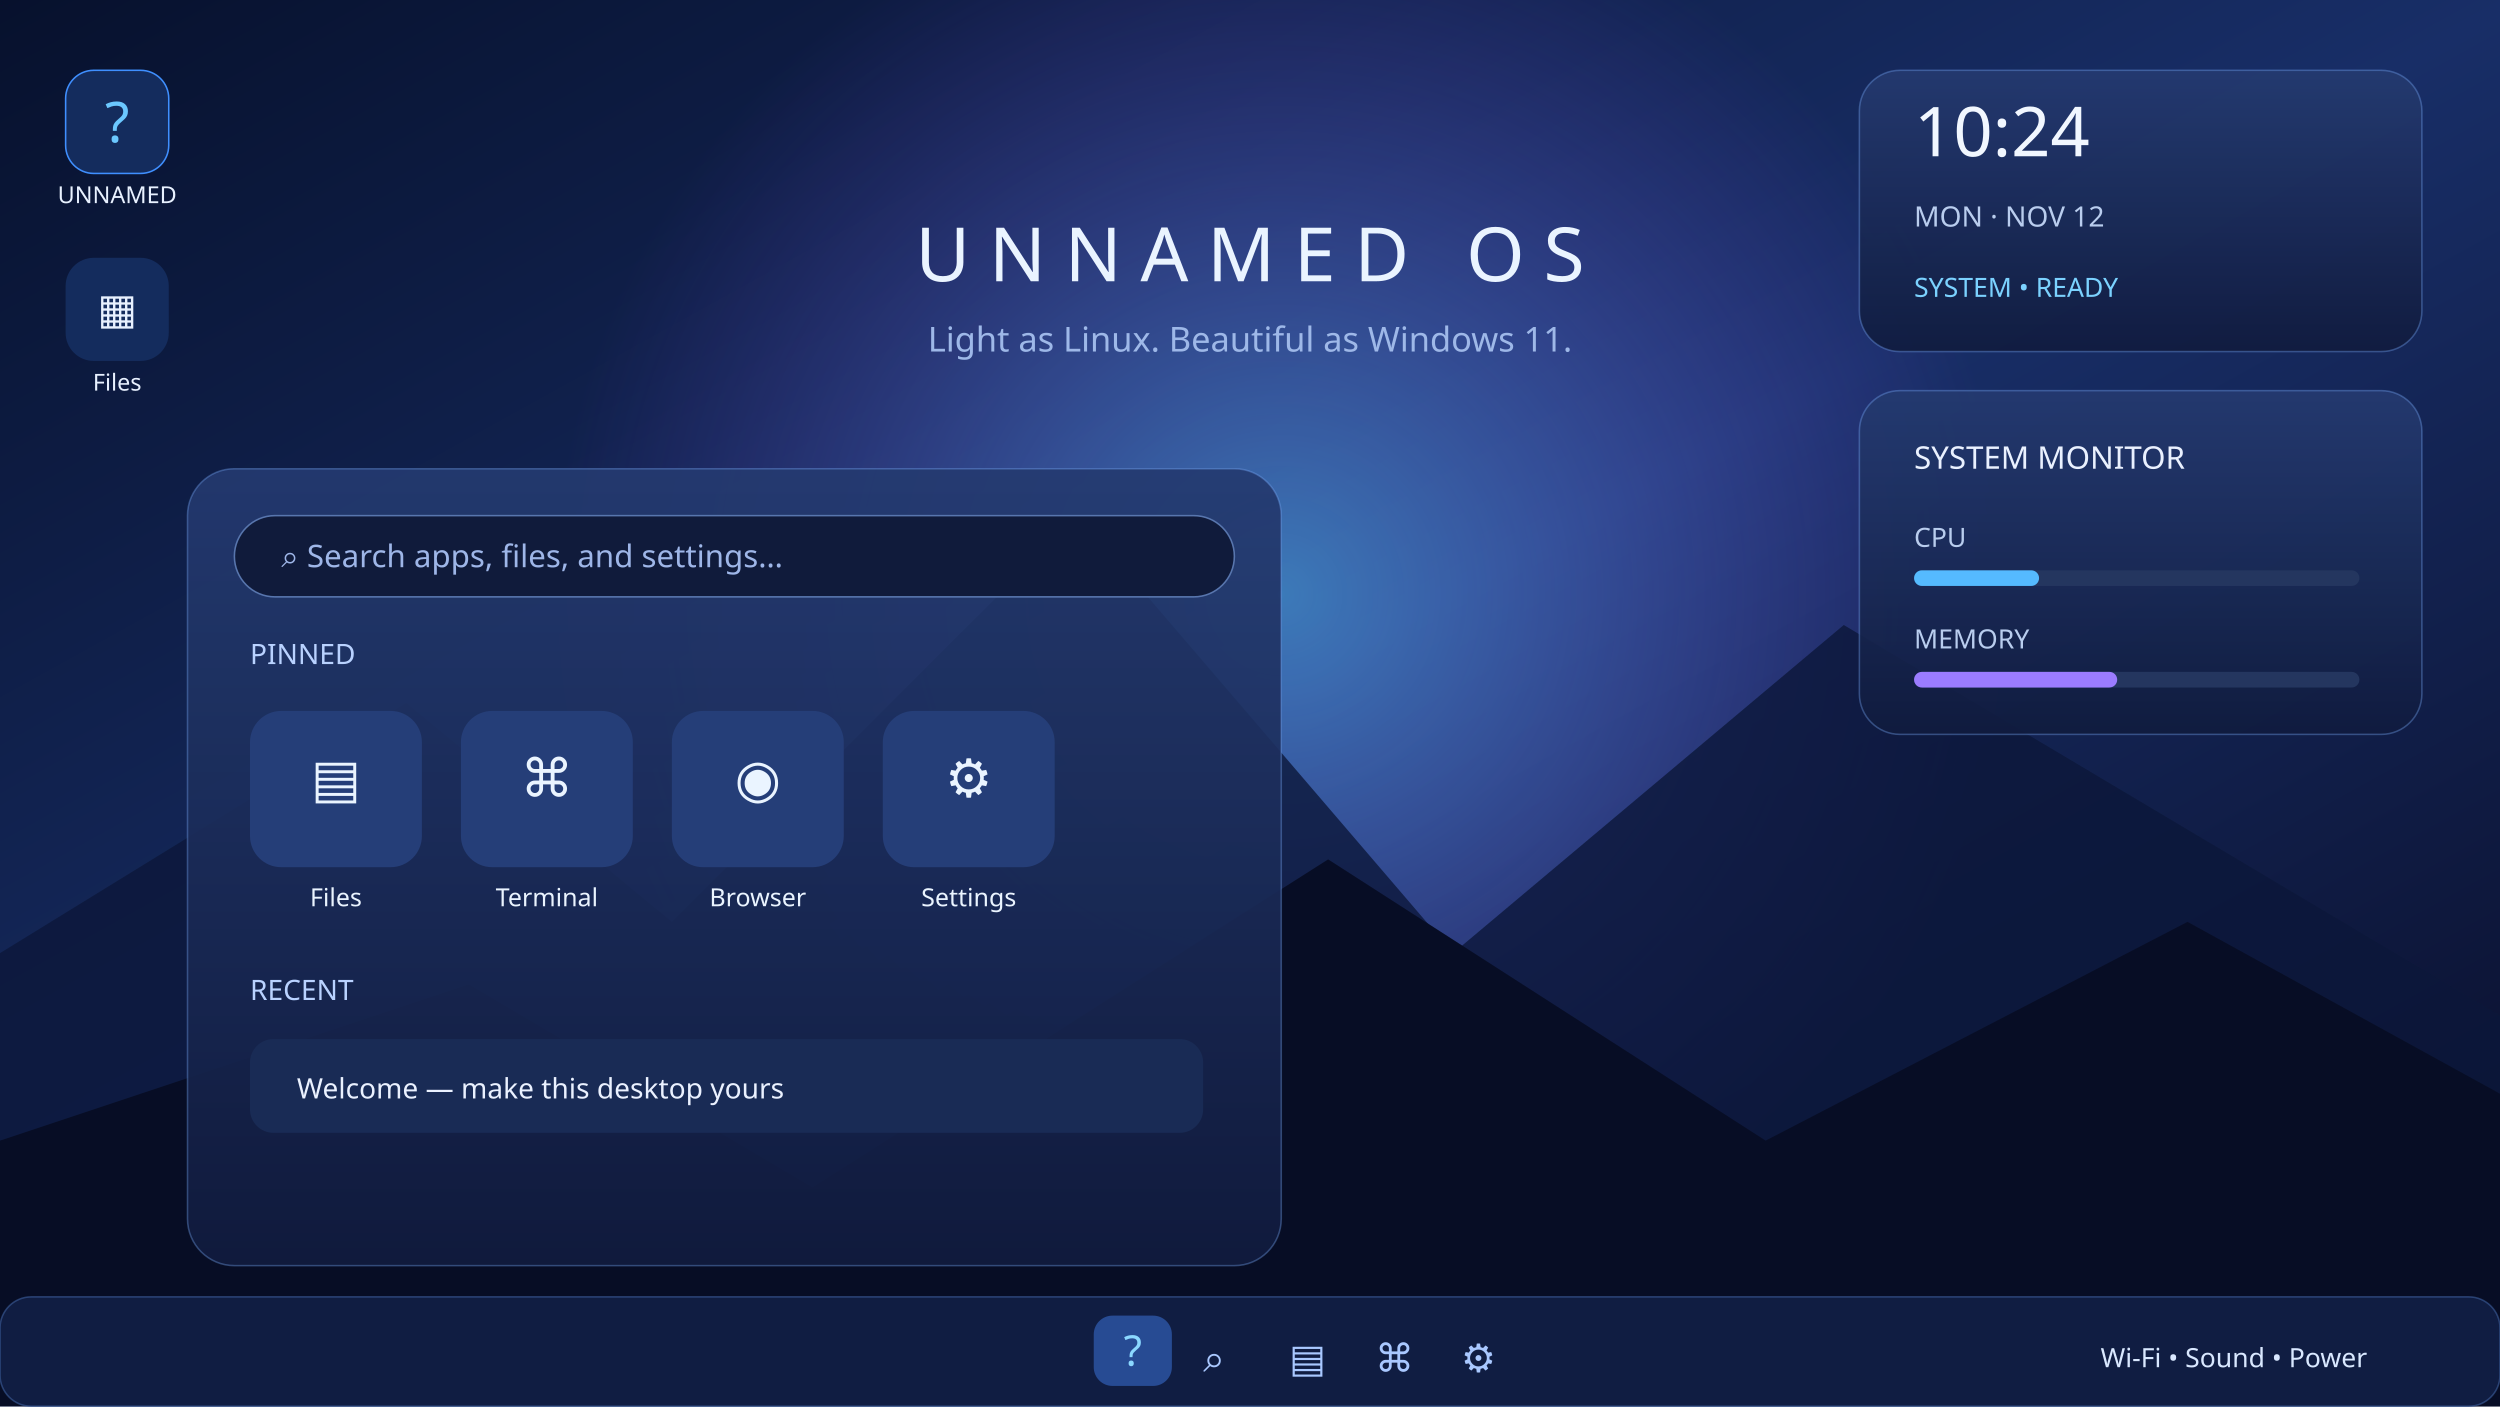
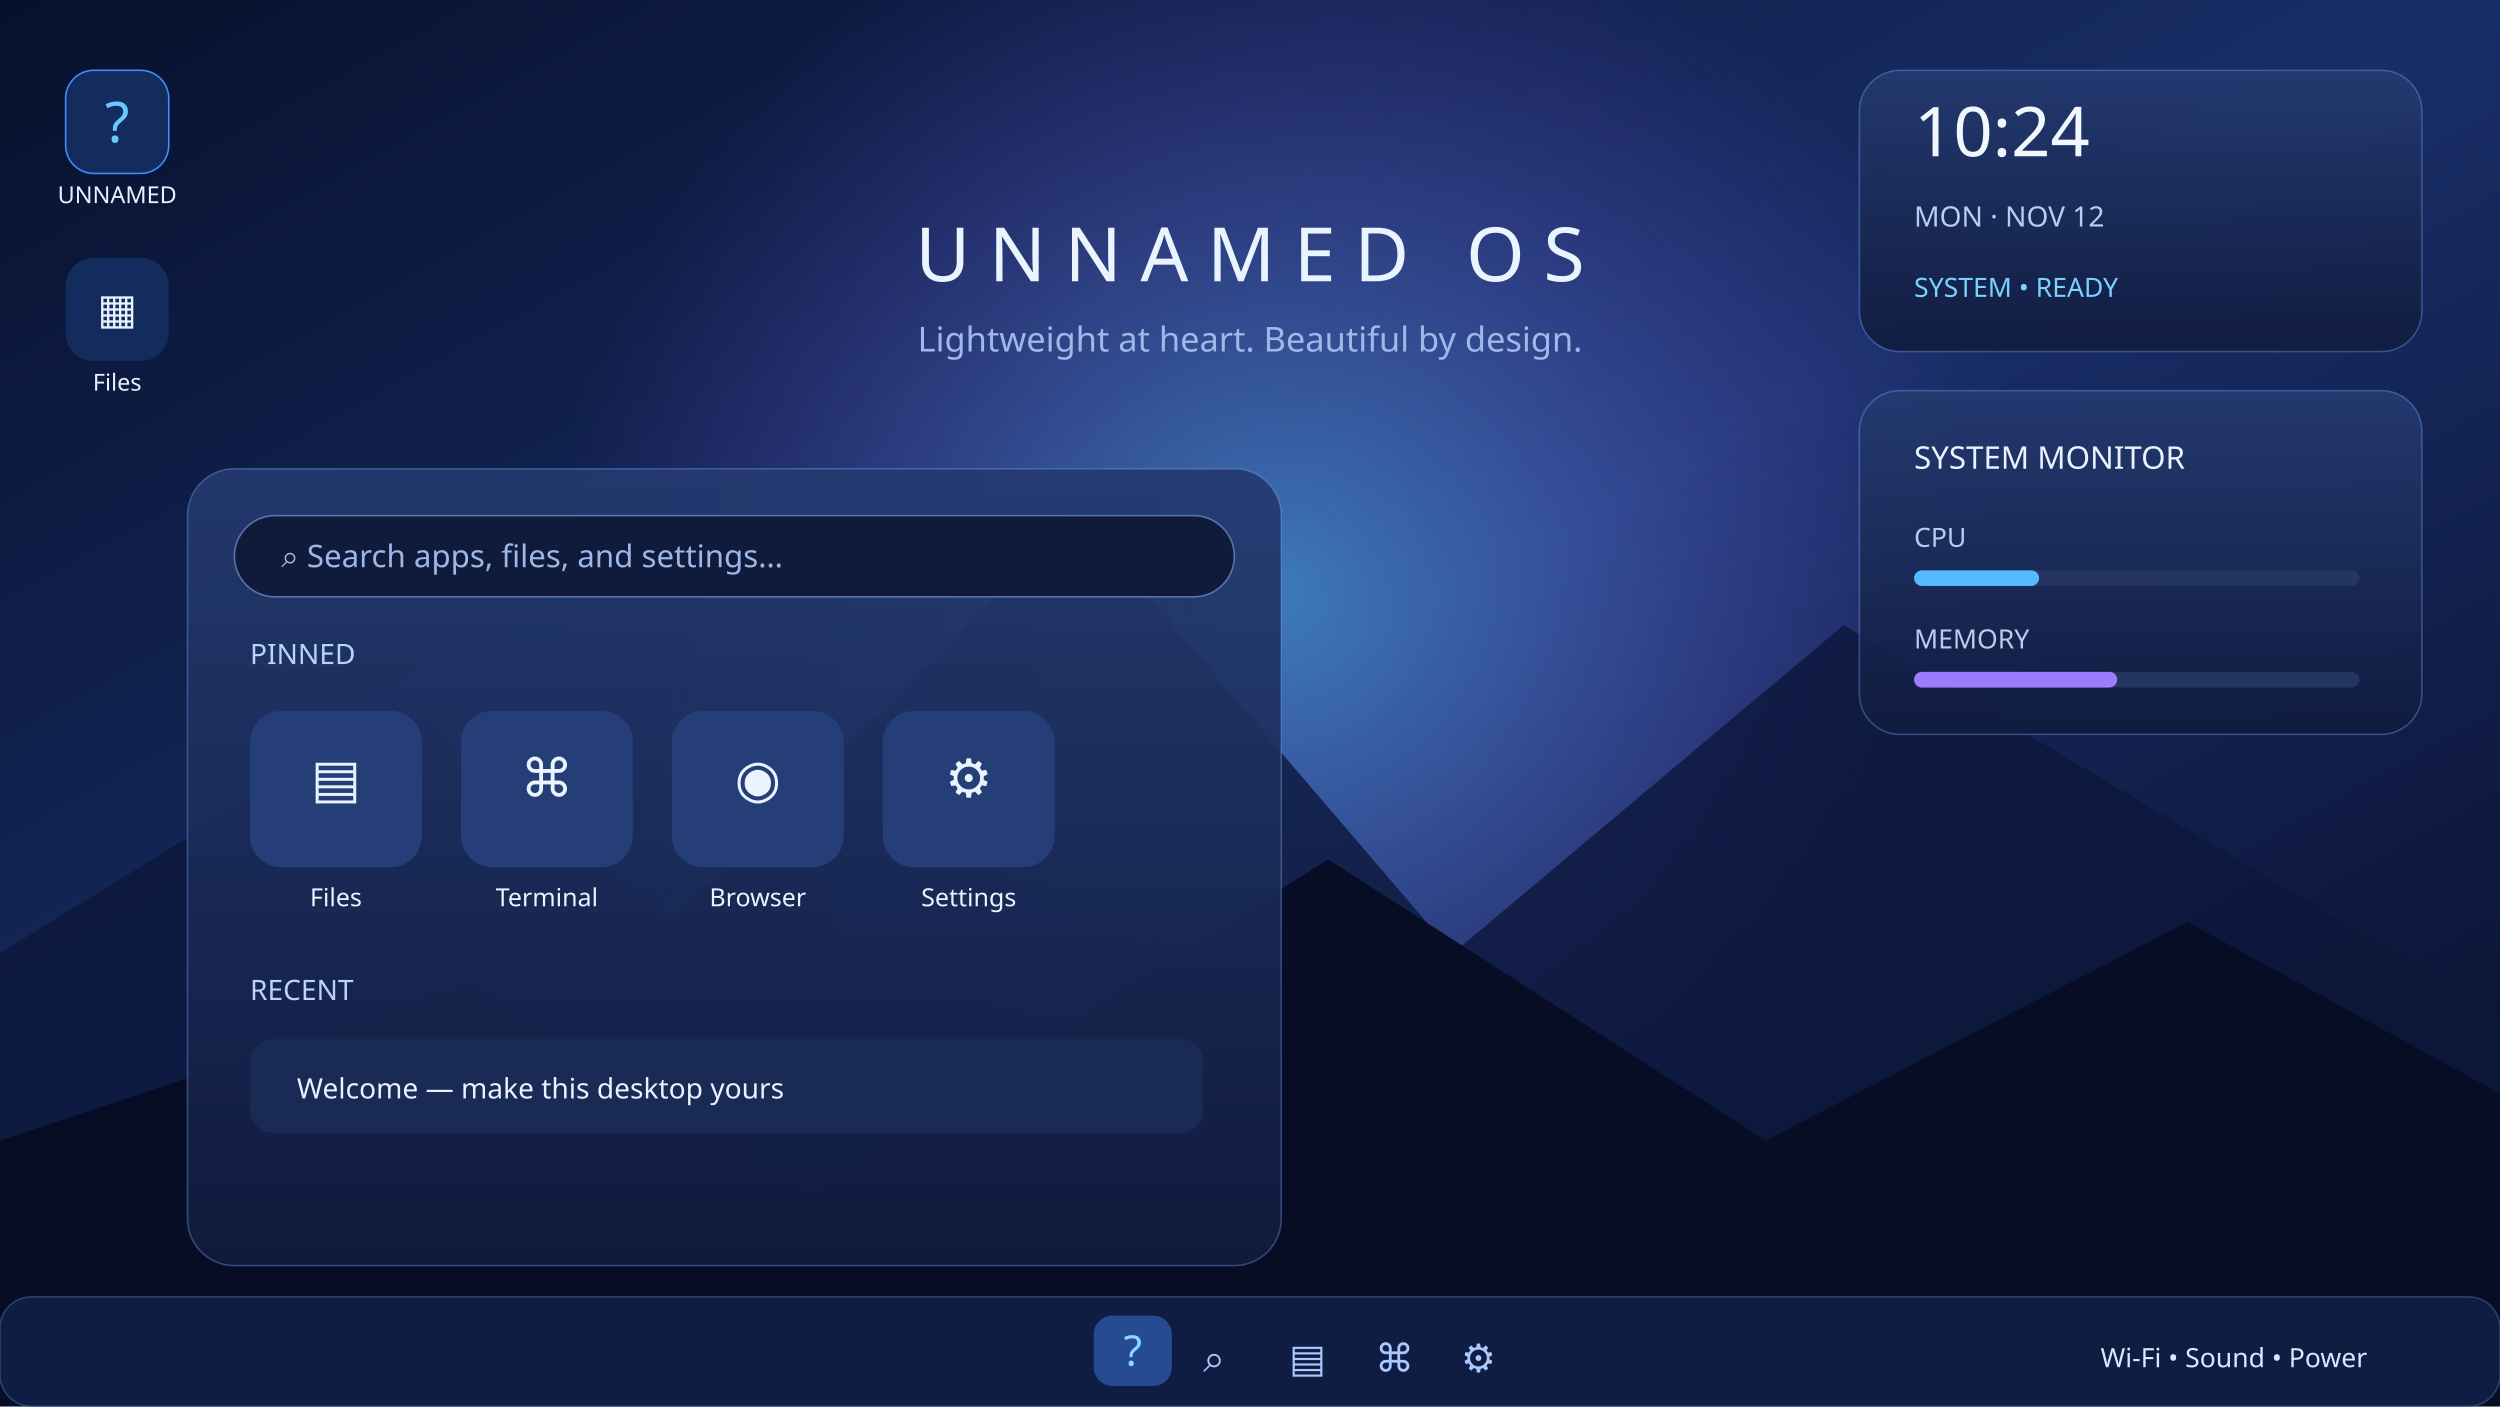
<svg xmlns="http://www.w3.org/2000/svg" viewBox="0 0 1600 900">
  <defs>
    <linearGradient id="bg" x2="1" y2="1">
      <stop stop-color="#07112d" />
      <stop offset=".5" stop-color="#182e67" />
      <stop offset="1" stop-color="#080b24" />
    </linearGradient>
    <radialGradient id="orb">
      <stop stop-color="#5abaff" stop-opacity=".55" />
      <stop offset="1" stop-color="#8d56ff" stop-opacity="0" />
    </radialGradient>
    <linearGradient id="glass" x2="0" y2="1">
      <stop stop-color="#243a70" stop-opacity=".92" />
      <stop offset="1" stop-color="#101b3e" stop-opacity=".92" />
    </linearGradient>
  </defs>
  <rect width="1600" height="900" fill="url(#bg)" />
  <circle cx="820" cy="380" r="470" fill="url(#orb)" />
  <path d="M0 610 260 450 430 590 690 330 930 610 1180 400 1600 650V900H0Z" fill="#0b1739" opacity=".8" />
  <path d="M0 730 300 630 520 760 850 550 1130 730 1400 590 1600 700V900H0Z" fill="#070d25" />
  <text x="800" y="180" fill="#eaf4ff" font-family="sans-serif" font-size="48" text-anchor="middle" letter-spacing="12">UNNAMED OS</text>
-   <text x="800" y="225" fill="#9eb8e8" font-family="sans-serif" font-size="22" text-anchor="middle">Light as Linux. Beautiful as Windows 11.</text>
+   <text x="800" y="225" fill="#9eb8e8" font-family="sans-serif" font-size="22" text-anchor="middle">Lightweight at heart. Beautiful by design.</text>
  <g font-family="sans-serif" fill="#e8f1ff">
    <rect x="42" y="45" width="66" height="66" rx="18" fill="#142c5d" stroke="#3f8fff" />
    <text x="75" y="91" text-anchor="middle" font-size="36" fill="#6bc8ff">?</text>
    <text x="75" y="130" text-anchor="middle" font-size="15">UNNAMED</text>
    <rect x="42" y="165" width="66" height="66" rx="18" fill="#142c5d" />
    <text x="75" y="207" text-anchor="middle" font-size="27">▦</text>
    <text x="75" y="250" text-anchor="middle" font-size="15">Files</text>
  </g>
  <rect x="120" y="300" width="700" height="510" rx="30" fill="url(#glass)" stroke="#7daeff" stroke-opacity=".35" />
  <rect x="150" y="330" width="640" height="52" rx="26" fill="#101b3b" stroke="#5876ae" />
  <text x="180" y="363" font-family="sans-serif" font-size="20" fill="#9eb6e8">⌕  Search apps, files, and settings…</text>
  <text x="160" y="425" font-family="sans-serif" font-size="18" fill="#b9d2ff">PINNED</text>
  <g font-family="sans-serif" text-anchor="middle" fill="#eaf4ff" font-size="16">
    <g>
      <rect x="160" y="455" width="110" height="100" rx="20" fill="#253e78" />
      <text x="215" y="510" font-size="34">▤</text>
      <text x="215" y="580">Files</text>
    </g>
    <g>
      <rect x="295" y="455" width="110" height="100" rx="20" fill="#253e78" />
      <text x="350" y="510" font-size="34">⌘</text>
      <text x="350" y="580">Terminal</text>
    </g>
    <g>
      <rect x="430" y="455" width="110" height="100" rx="20" fill="#253e78" />
      <text x="485" y="510" font-size="34">◉</text>
      <text x="485" y="580">Browser</text>
    </g>
    <g>
      <rect x="565" y="455" width="110" height="100" rx="20" fill="#253e78" />
      <text x="620" y="510" font-size="34">⚙</text>
      <text x="620" y="580">Settings</text>
    </g>
  </g>
  <text x="160" y="640" font-family="sans-serif" font-size="18" fill="#b9d2ff">RECENT</text>
  <rect x="160" y="665" width="610" height="60" rx="15" fill="#192b55" />
  <text x="190" y="703" font-family="sans-serif" font-size="18" fill="#eaf1ff">Welcome — make this desktop yours</text>
  <rect x="1190" y="45" width="360" height="180" rx="26" fill="url(#glass)" stroke="#7daeff" stroke-opacity=".35" />
  <text x="1225" y="100" font-family="sans-serif" font-size="44" fill="#f1f7ff">10:24</text>
  <text x="1225" y="145" font-family="sans-serif" font-size="18" fill="#b9cdee">MON · NOV 12</text>
  <text x="1225" y="190" font-family="sans-serif" font-size="17" fill="#7bd2ff">SYSTEM • READY</text>
  <rect x="1190" y="250" width="360" height="220" rx="26" fill="url(#glass)" stroke="#7daeff" stroke-opacity=".35" />
  <text x="1225" y="300" font-family="sans-serif" font-size="20" fill="#eaf1ff">SYSTEM MONITOR</text>
  <text x="1225" y="350" font-family="sans-serif" font-size="17" fill="#b9cdee">CPU</text>
  <rect x="1225" y="365" width="285" height="10" rx="5" fill="#24365f" />
  <rect x="1225" y="365" width="80" height="10" rx="5" fill="#55baff" />
  <text x="1225" y="415" font-family="sans-serif" font-size="17" fill="#b9cdee">MEMORY</text>
  <rect x="1225" y="430" width="285" height="10" rx="5" fill="#24365f" />
  <rect x="1225" y="430" width="130" height="10" rx="5" fill="#9b7cff" />
  <rect x="0" y="830" width="1600" height="70" rx="20" fill="#101d42" stroke="#4266a8" stroke-opacity=".55" />
  <rect x="700" y="842" width="50" height="45" rx="12" fill="#274b93" />
  <text x="725" y="874" text-anchor="middle" font-family="sans-serif" font-size="27" fill="#8bd8ff">?</text>
  <g fill="#a9c8ff" font-family="sans-serif" font-size="25">
    <text x="770" y="878">⌕</text>
    <text x="825" y="878">▤</text>
    <text x="880" y="878">⌘</text>
    <text x="935" y="878">⚙</text>
  </g>
  <text x="1515" y="875" text-anchor="end" font-family="sans-serif" font-size="17" fill="#d9e8ff">Wi-Fi  •  Sound  •  Power</text>
</svg>
